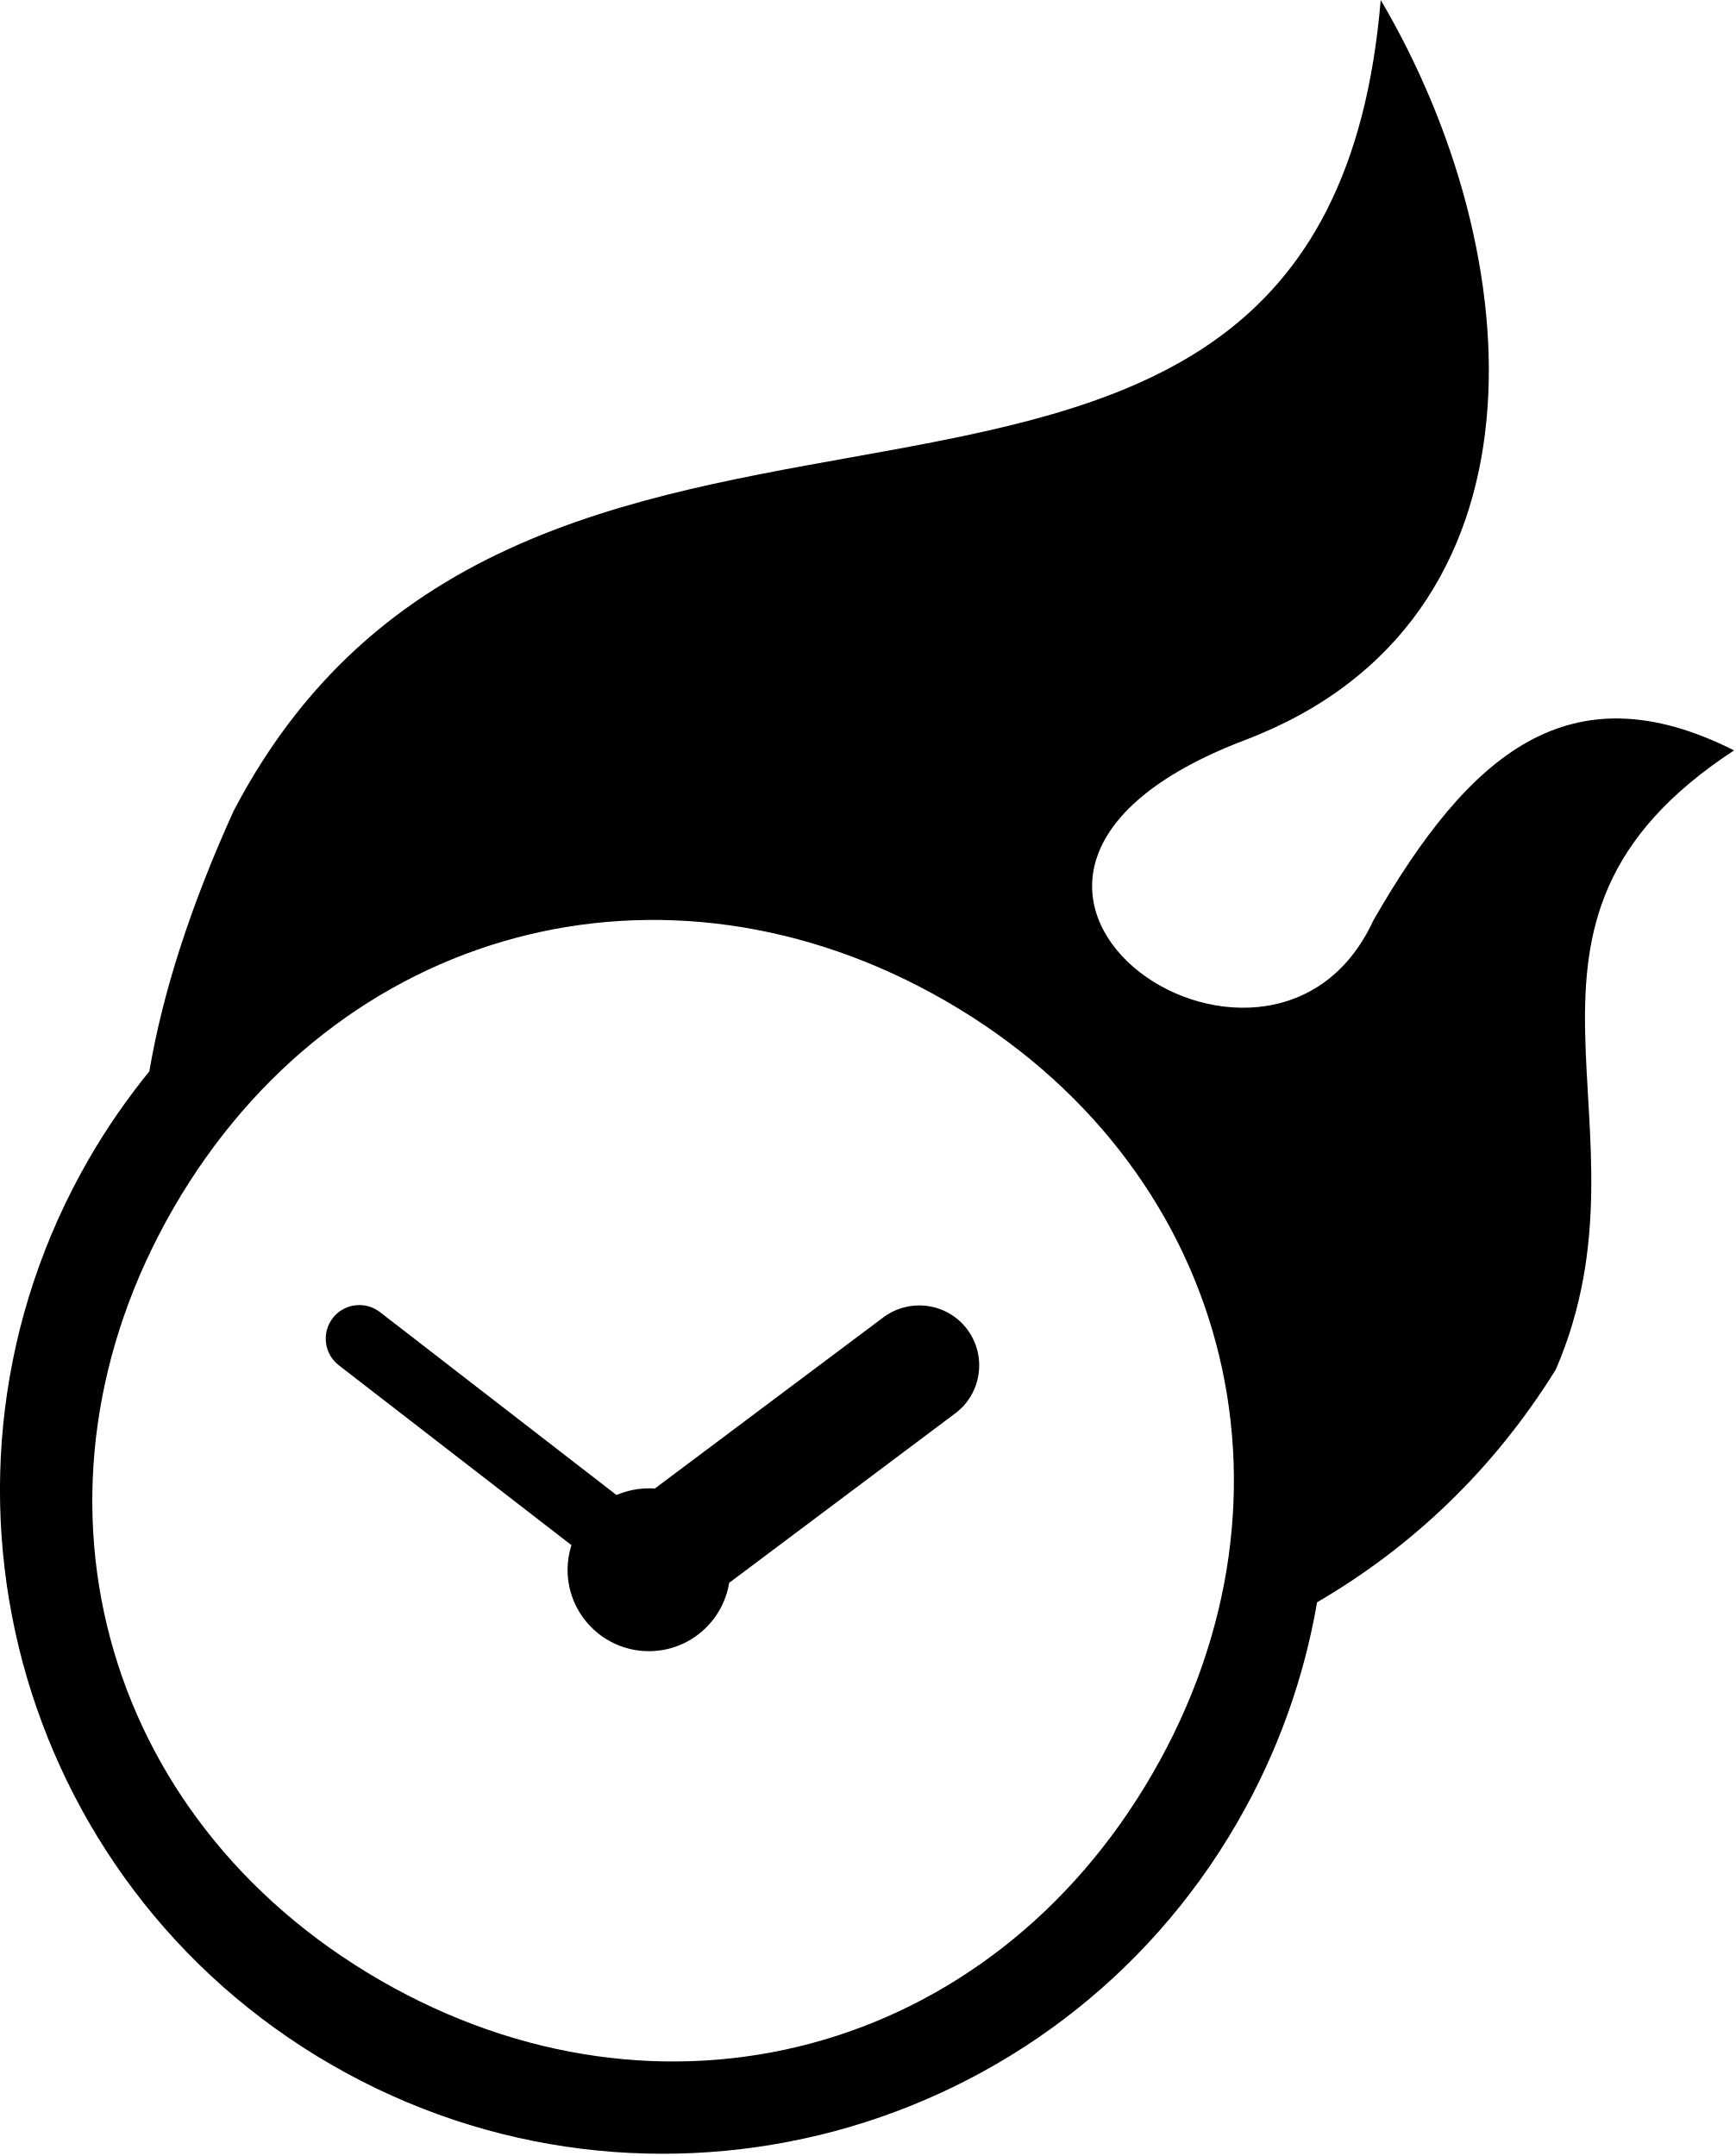
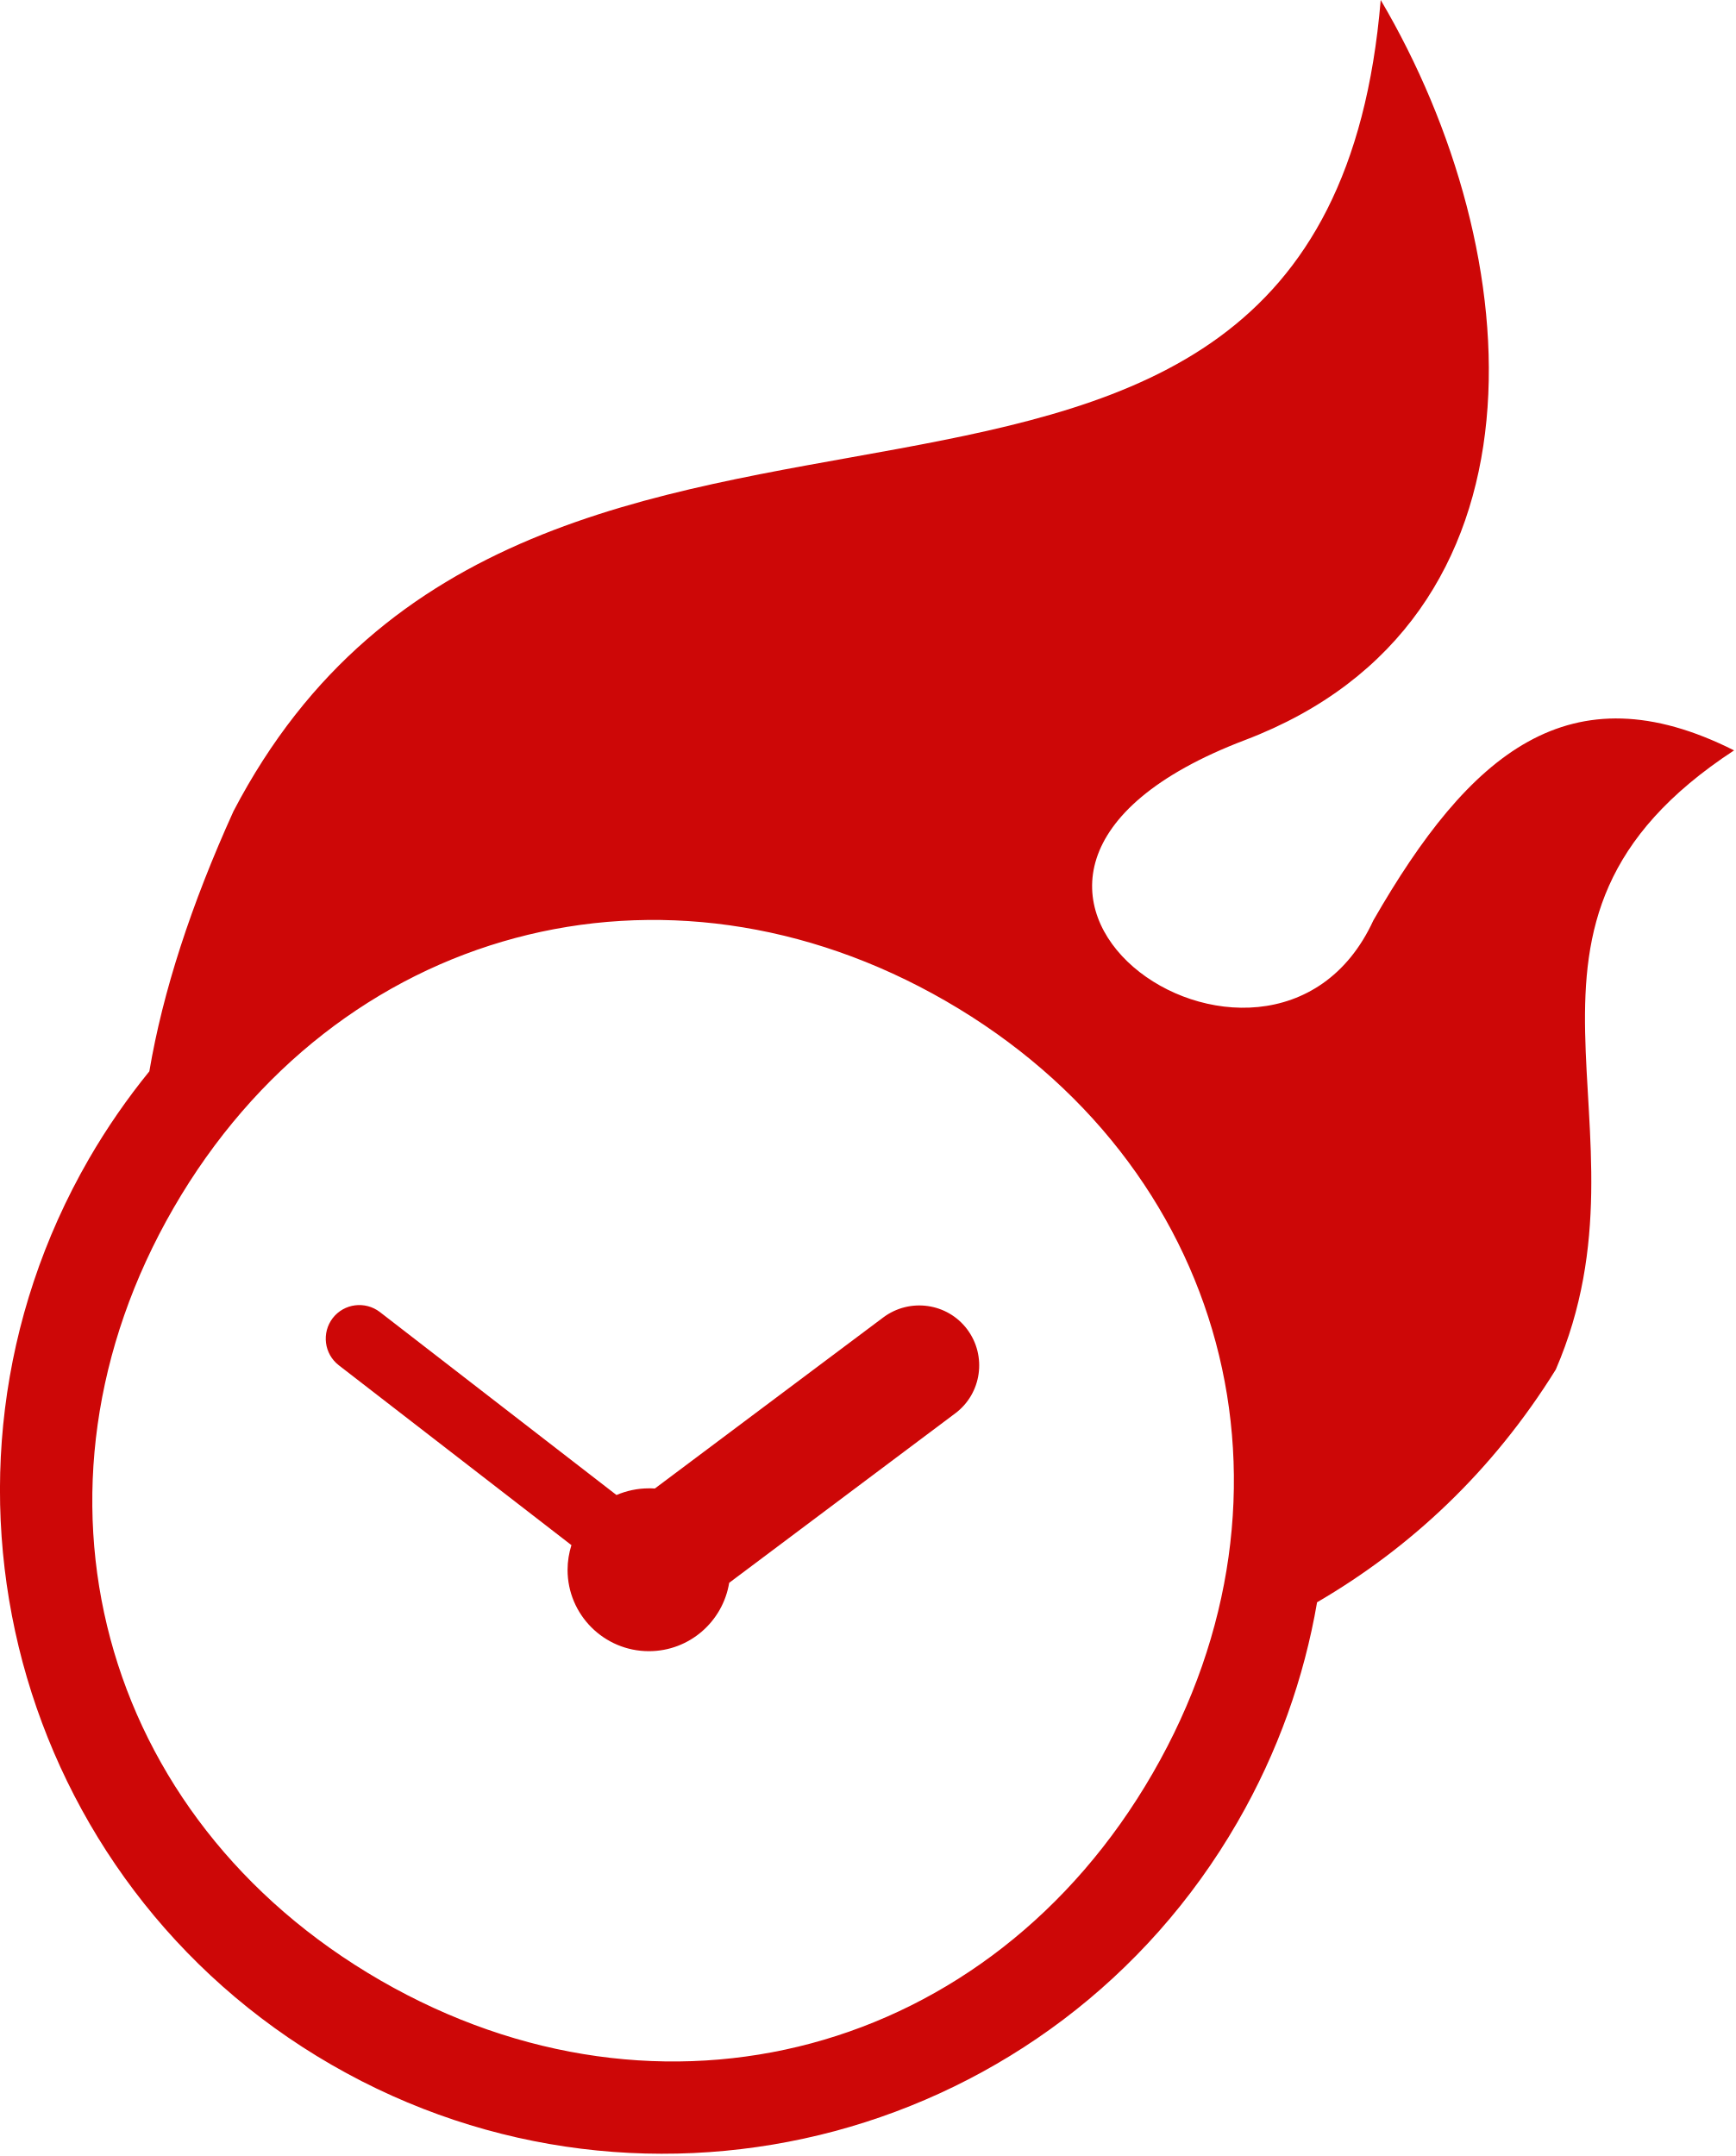
<svg xmlns="http://www.w3.org/2000/svg" width="99" height="123" viewBox="0 0 99 123" fill="none">
-   <path fill-rule="evenodd" clip-rule="evenodd" d="M78.77 0C75.48 39.36 30.43 13.5 13.32 46.28C10.9 51.62 9.29 56.57 8.52 61.12C7.26 62.67 6.1 64.34 5.07 66.12C-0.15 75.17 -1.21 85.47 1.29 94.83C3.8 104.18 9.87 112.58 18.92 117.8C27.97 123.02 38.27 124.08 47.63 121.58C56.98 119.07 65.38 113 70.6 103.95C72.91 99.95 74.4 95.71 75.14 91.41C80.46 88.31 85.16 83.93 88.76 78.13C94.84 64.01 83.75 52.75 98.93 42.81C89.55 38.09 83.83 42.97 78.35 52.51C72.42 65.39 50.21 50.14 71.03 42.22C88.92 35.42 87.29 14.45 78.77 0ZM37.02 84.91C37.13 84.91 37.25 84.91 37.36 84.92L50.39 75.16C51.9 74.03 54.05 74.33 55.18 75.84C56.31 77.35 56.01 79.5 54.5 80.63L41.6 90.3C41.24 92.51 39.33 94.2 37.02 94.2C34.46 94.2 32.38 92.12 32.38 89.56C32.38 89.07 32.46 88.6 32.6 88.15L19.33 77.89C18.49 77.24 18.34 76.04 18.98 75.2C19.63 74.36 20.83 74.21 21.67 74.85L35.17 85.29C35.74 85.05 36.36 84.91 37.02 84.91ZM53.96 57.11C70.02 66.38 75.04 85.11 65.76 101.17C56.49 117.23 37.76 122.25 21.7 112.98C5.64 103.71 0.62 84.98 9.9 68.92C19.18 52.86 37.9 47.84 53.96 57.11Z" fill="black" />
+   <path style="fill:#cd0707" fill-rule="evenodd" clip-rule="evenodd" d="M78.77 0C75.48 39.36 30.43 13.5 13.32 46.28C10.9 51.62 9.29 56.57 8.52 61.12C7.26 62.67 6.1 64.34 5.07 66.12C-0.15 75.17 -1.21 85.47 1.29 94.83C3.8 104.18 9.87 112.58 18.92 117.8C27.97 123.02 38.27 124.08 47.63 121.58C56.98 119.07 65.38 113 70.6 103.95C72.91 99.95 74.4 95.71 75.14 91.41C80.46 88.31 85.16 83.93 88.76 78.13C94.84 64.01 83.75 52.75 98.93 42.81C89.55 38.09 83.83 42.97 78.35 52.51C72.42 65.39 50.21 50.14 71.03 42.22C88.92 35.42 87.29 14.45 78.77 0ZM37.02 84.91C37.13 84.91 37.25 84.91 37.36 84.92L50.39 75.16C51.9 74.03 54.05 74.33 55.18 75.84C56.31 77.35 56.01 79.5 54.5 80.63L41.6 90.3C41.24 92.51 39.33 94.2 37.02 94.2C34.46 94.2 32.38 92.12 32.38 89.56C32.38 89.07 32.46 88.6 32.6 88.15L19.33 77.89C18.49 77.24 18.34 76.04 18.98 75.2C19.63 74.36 20.83 74.21 21.67 74.85L35.17 85.29C35.74 85.05 36.36 84.91 37.02 84.91ZM53.96 57.11C70.02 66.38 75.04 85.11 65.76 101.17C56.49 117.23 37.76 122.25 21.7 112.98C5.64 103.71 0.62 84.98 9.9 68.92C19.18 52.86 37.9 47.84 53.96 57.11Z" fill="black" />
</svg>
